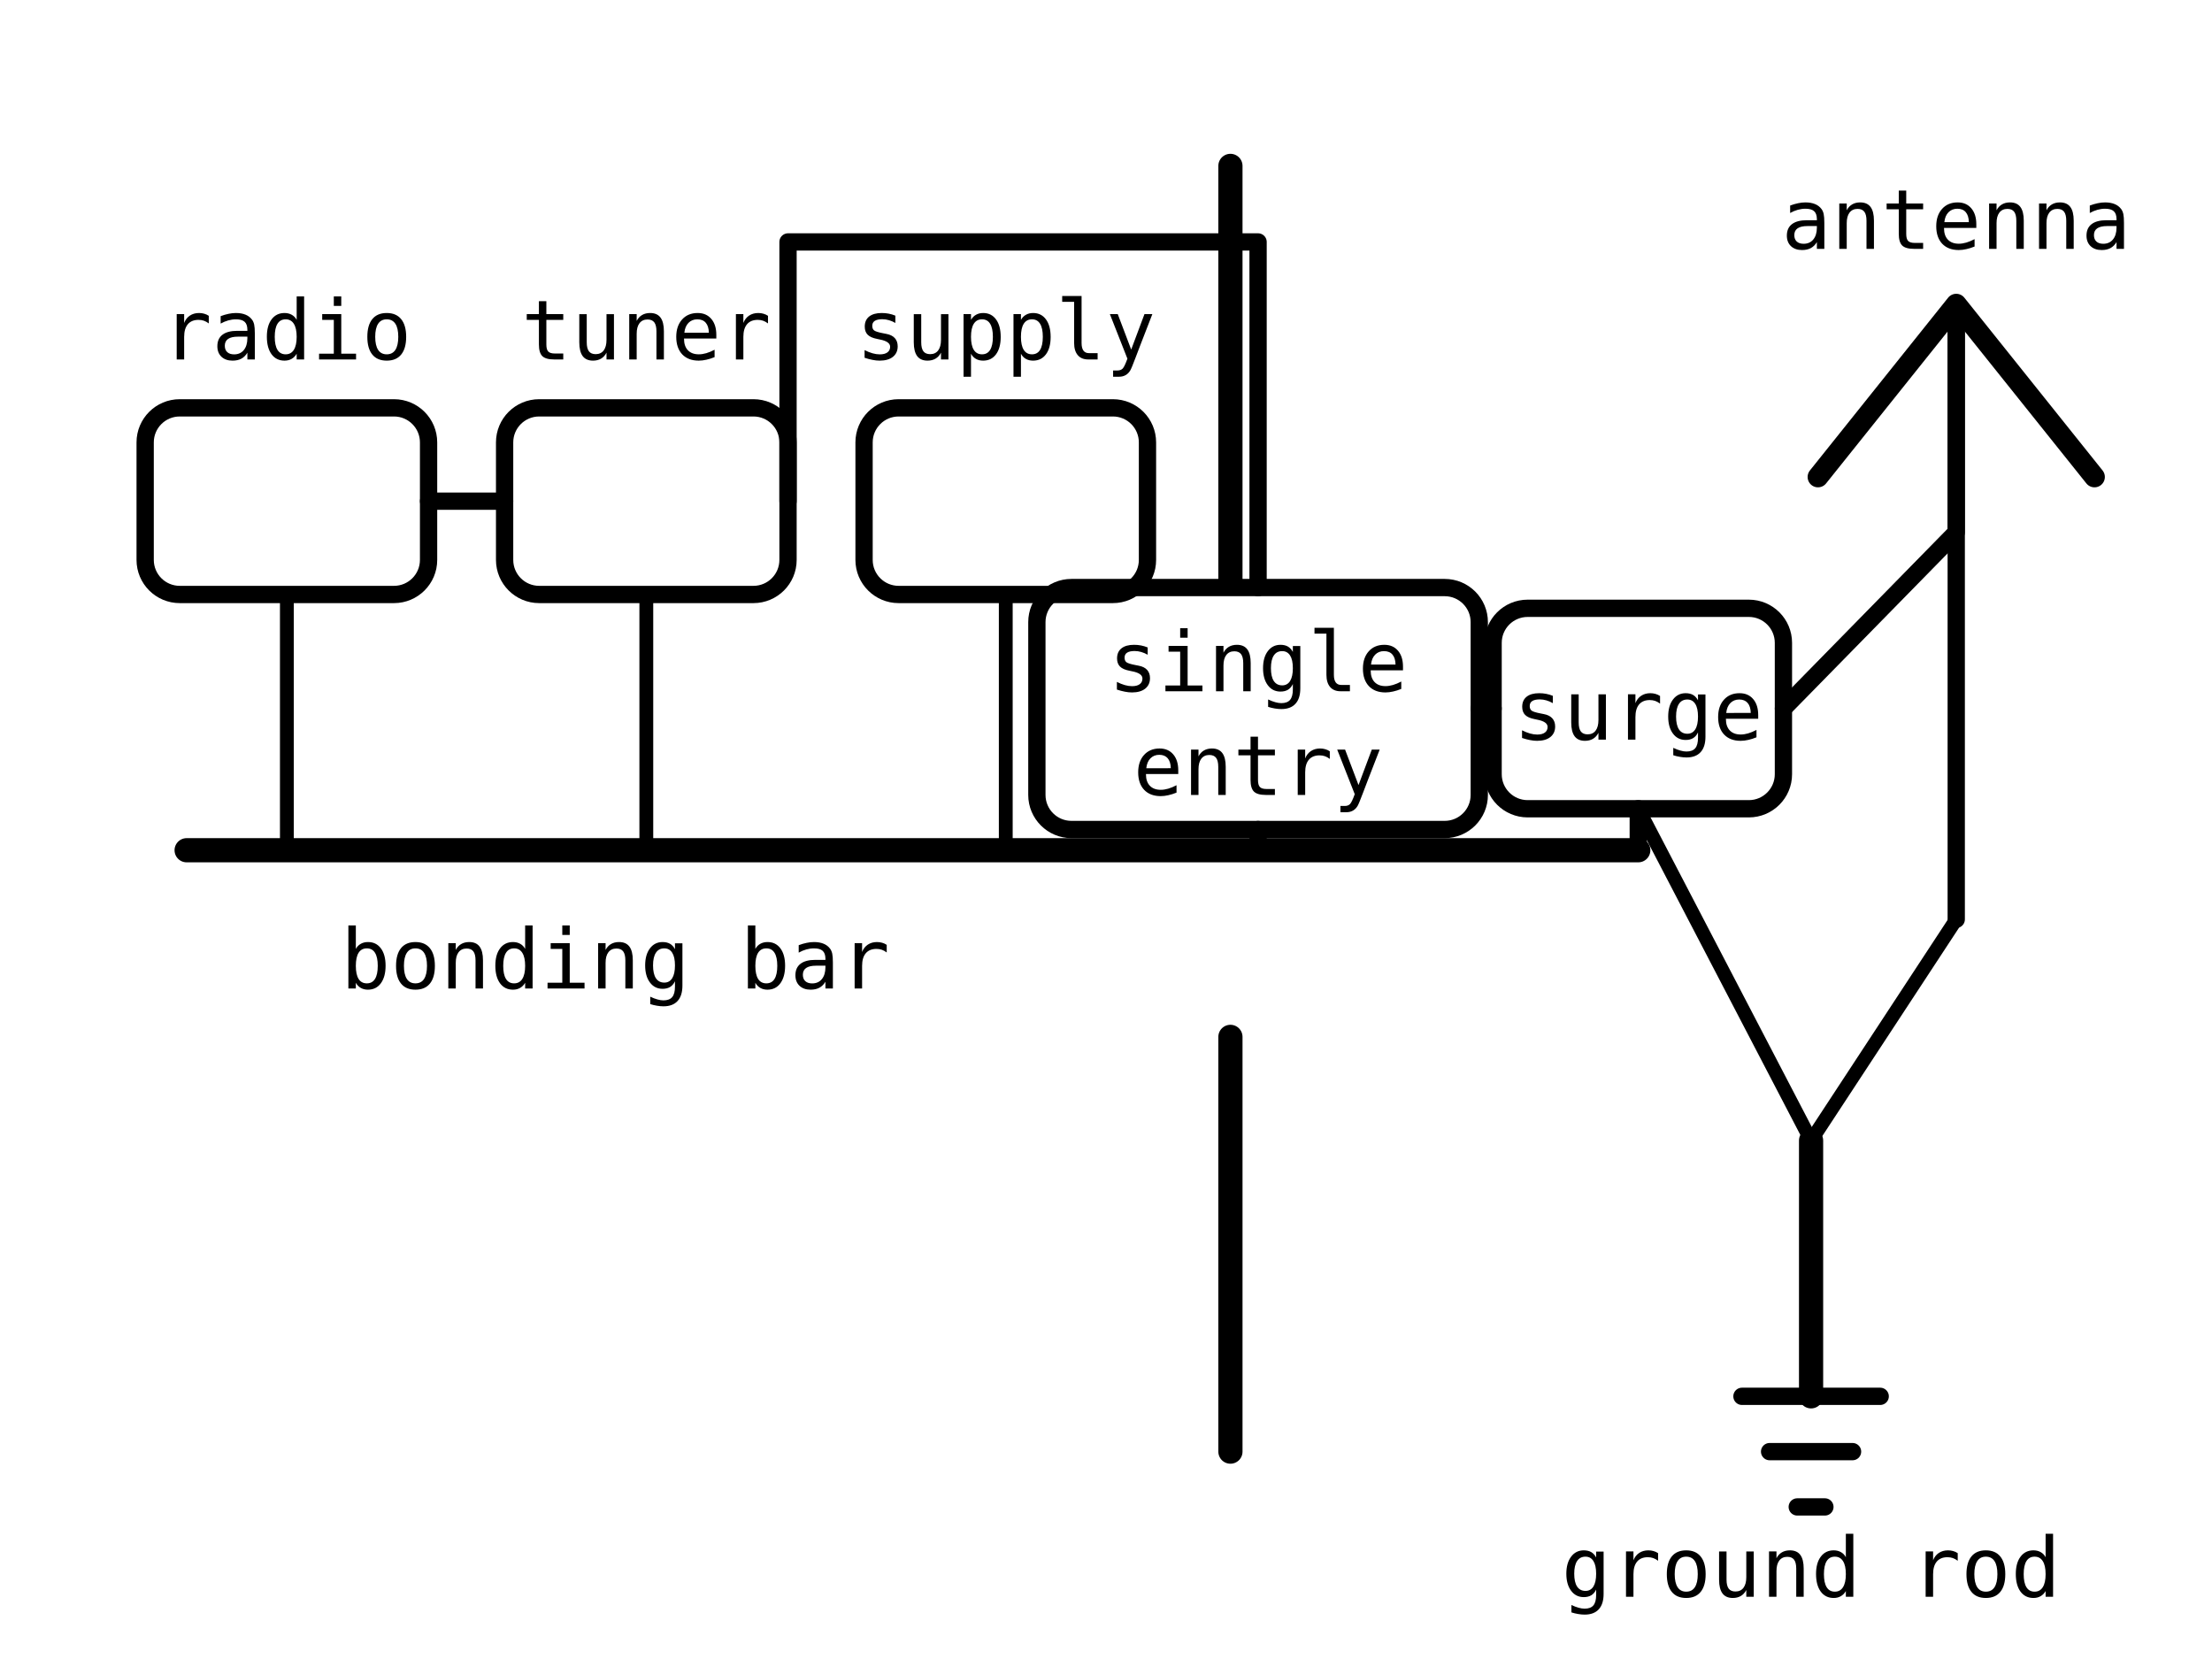
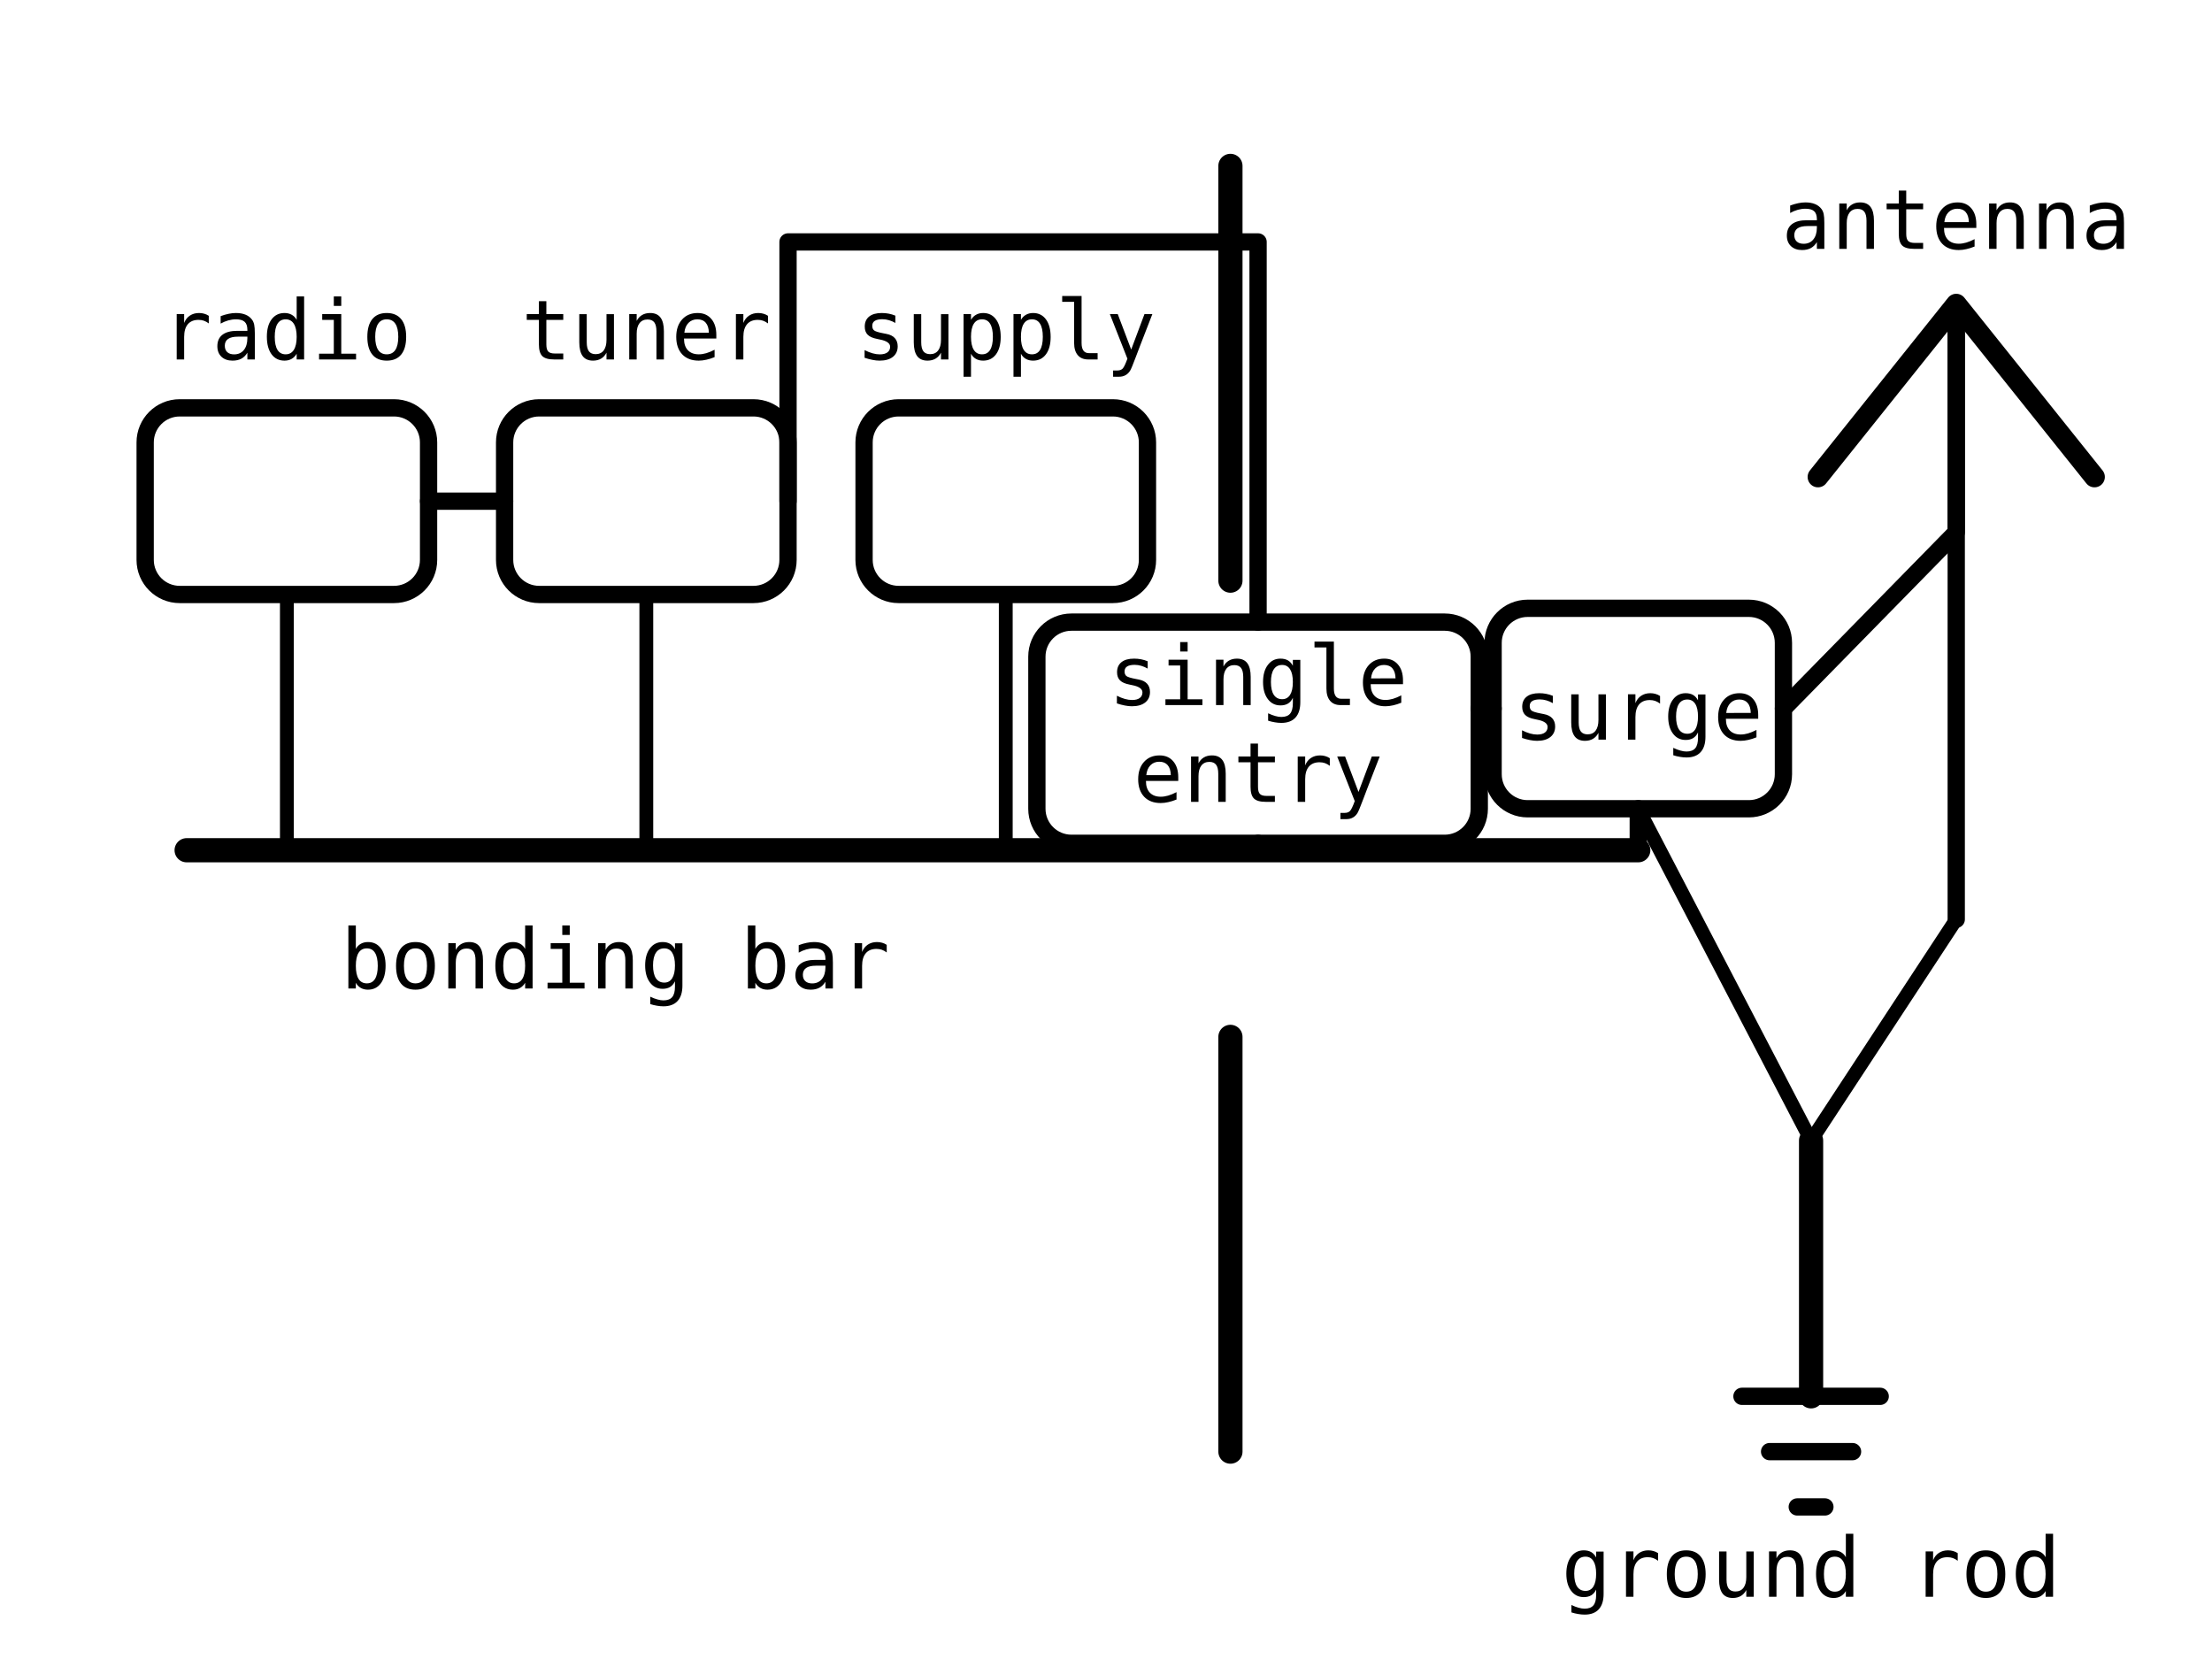
<svg xmlns="http://www.w3.org/2000/svg" id="grounding-lightning-rf-safety" viewBox="0 0 640 480" role="img">
  <g fill="none" stroke="currentColor" stroke-linecap="round" stroke-linejoin="round">
    <line x1="356" y1="48" x2="356" y2="168" stroke-width="7" />
    <line x1="356" y1="300" x2="356" y2="420" stroke-width="7" />
    <rect x="42" y="118" width="82" height="54" rx="10" ry="10" stroke-width="5" />
    <rect x="146" y="118" width="82" height="54" rx="10" ry="10" stroke-width="5" />
    <rect x="250" y="118" width="82" height="54" rx="10" ry="10" stroke-width="5" />
    <line x1="83" y1="172" x2="83" y2="246" stroke-width="4" />
    <line x1="187" y1="172" x2="187" y2="246" stroke-width="4" />
    <line x1="291" y1="172" x2="291" y2="246" stroke-width="4" />
    <line x1="54" y1="246" x2="474" y2="246" stroke-width="7" />
-     <path d="M124 145 L146 145 M228 145 L228 70 L364 70 L364 170" stroke-width="5" />
-     <rect x="300" y="170" width="128" height="70" rx="10" ry="10" stroke-width="5" />
-     <line x1="364" y1="240" x2="364" y2="246" stroke-width="5" />
+     <path d="M124 145 L146 145 M228 145 L228 70 L364 70 L364 180" stroke-width="5" />
+     <rect x="300" y="180" width="128" height="64" rx="10" ry="10" stroke-width="5" />
+     <line x1="364" y1="244" x2="364" y2="246" stroke-width="5" />
    <line x1="428" y1="205" x2="432" y2="205" stroke-width="5" />
    <rect x="432" y="176" width="84" height="58" rx="10" ry="10" stroke-width="5" />
    <line x1="474" y1="234" x2="474" y2="246" stroke-width="5" />
    <line x1="474" y1="234" x2="524" y2="330" stroke-width="4" />
    <line x1="524" y1="330" x2="524" y2="404" stroke-width="7" />
    <line x1="504" y1="404" x2="544" y2="404" stroke-width="5" />
    <line x1="512" y1="420" x2="536" y2="420" stroke-width="5" />
    <line x1="520" y1="436" x2="528" y2="436" stroke-width="5" />
    <path d="M516 205 L566 154 L566 88" stroke-width="5" />
    <line x1="566" y1="88" x2="566" y2="266" stroke-width="5" />
    <path d="M526 138 L566 88 L606 138" stroke-width="6" />
    <line x1="566" y1="154" x2="566" y2="120" stroke-width="4" />
    <line x1="566" y1="266" x2="524" y2="330" stroke-width="4" />
  </g>
  <g fill="currentColor" font-family="ui-monospace, SFMono-Regular, Menlo, Consolas, monospace" text-anchor="middle">
    <text x="83" y="104" font-size="24">radio</text>
    <text x="187" y="104" font-size="24">tuner</text>
    <text x="291" y="104" font-size="24">supply</text>
    <text x="178" y="286" font-size="24">bonding bar</text>
-     <text x="364" y="200" font-size="24">single</text>
-     <text x="364" y="230" font-size="24">entry</text>
+     <text x="364" y="204" font-size="24">single</text>
+     <text x="364" y="232" font-size="24">entry</text>
    <text x="474" y="214" font-size="24">surge</text>
    <text x="524" y="462" font-size="24">ground rod</text>
    <text x="566" y="72" font-size="24">antenna</text>
  </g>
</svg>
